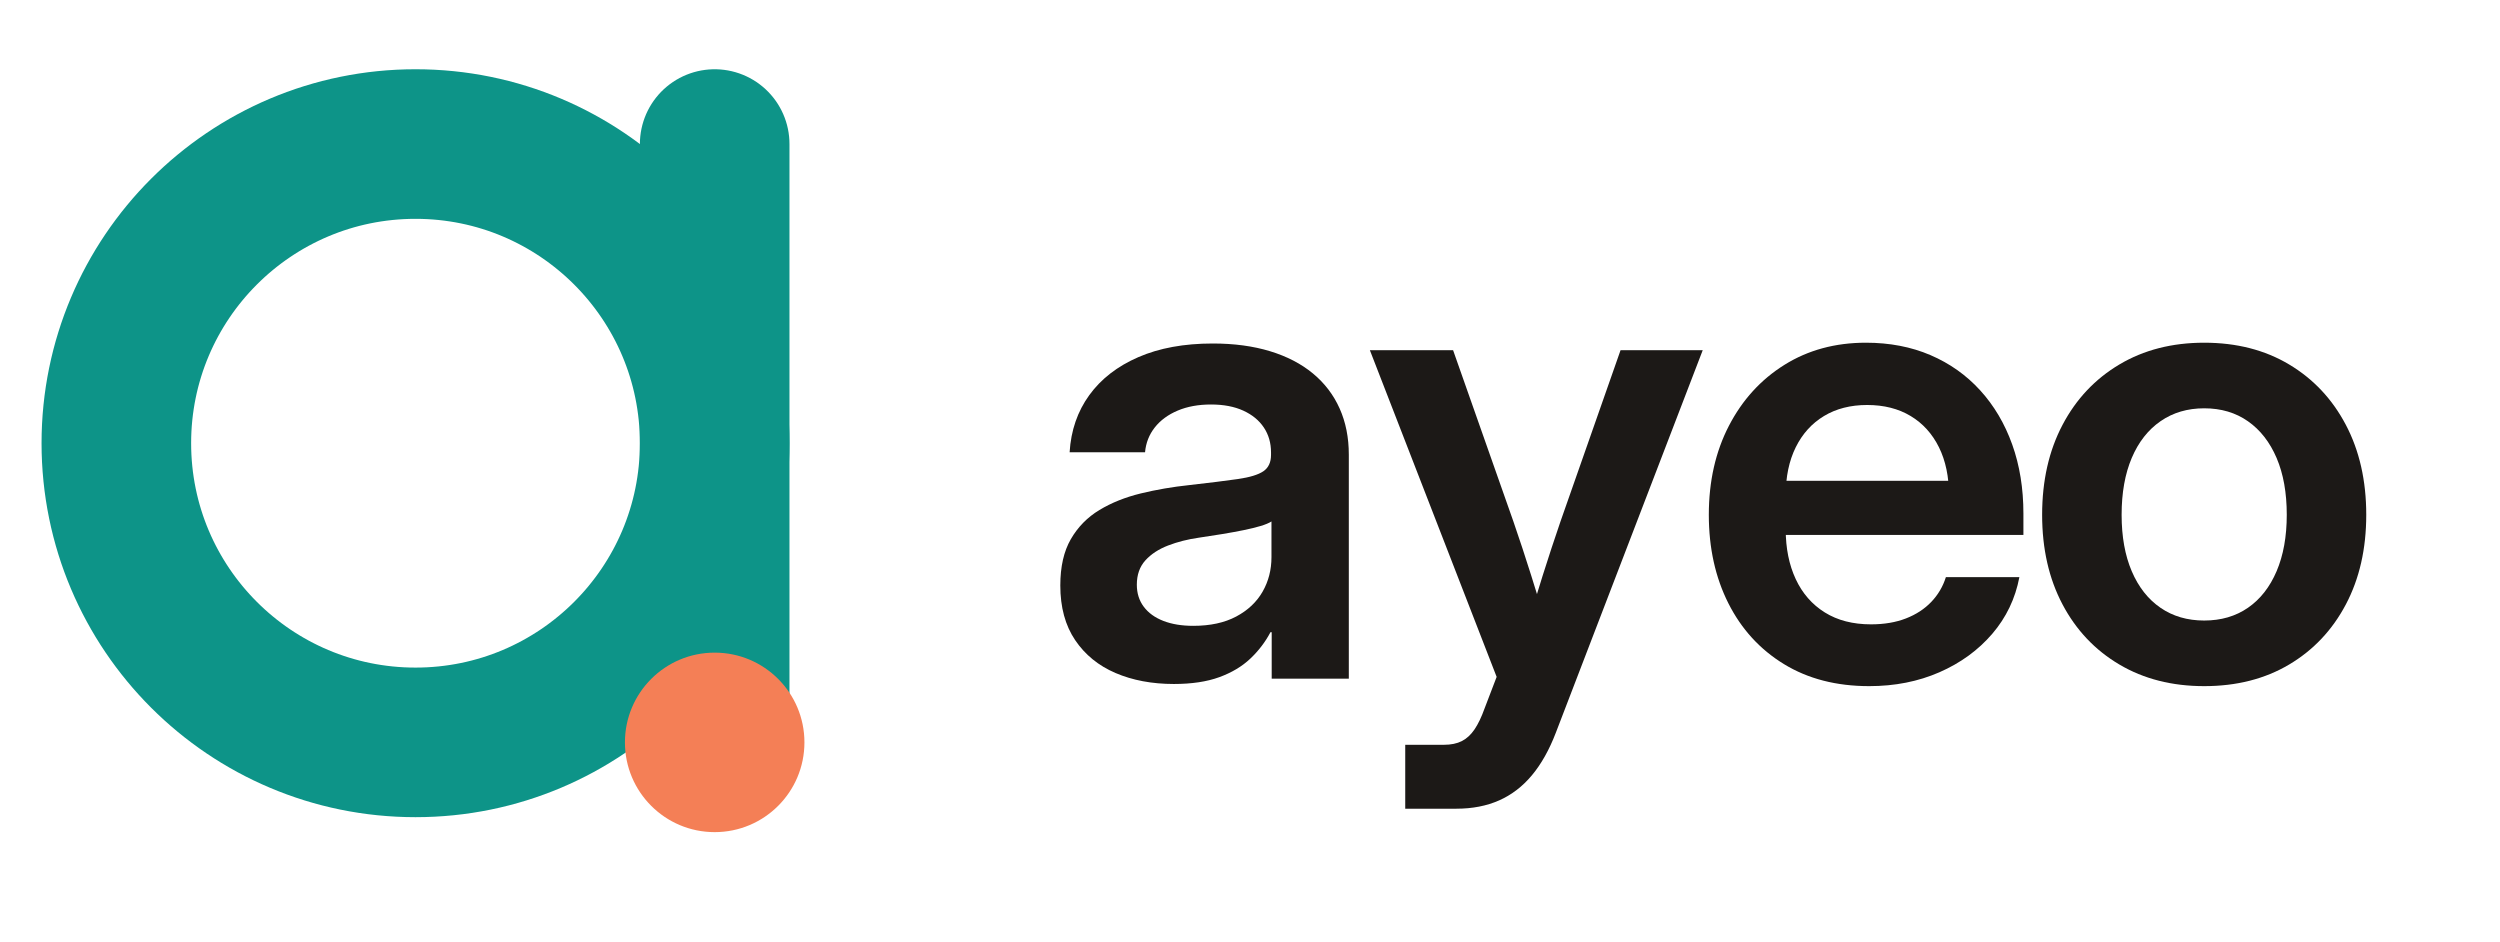
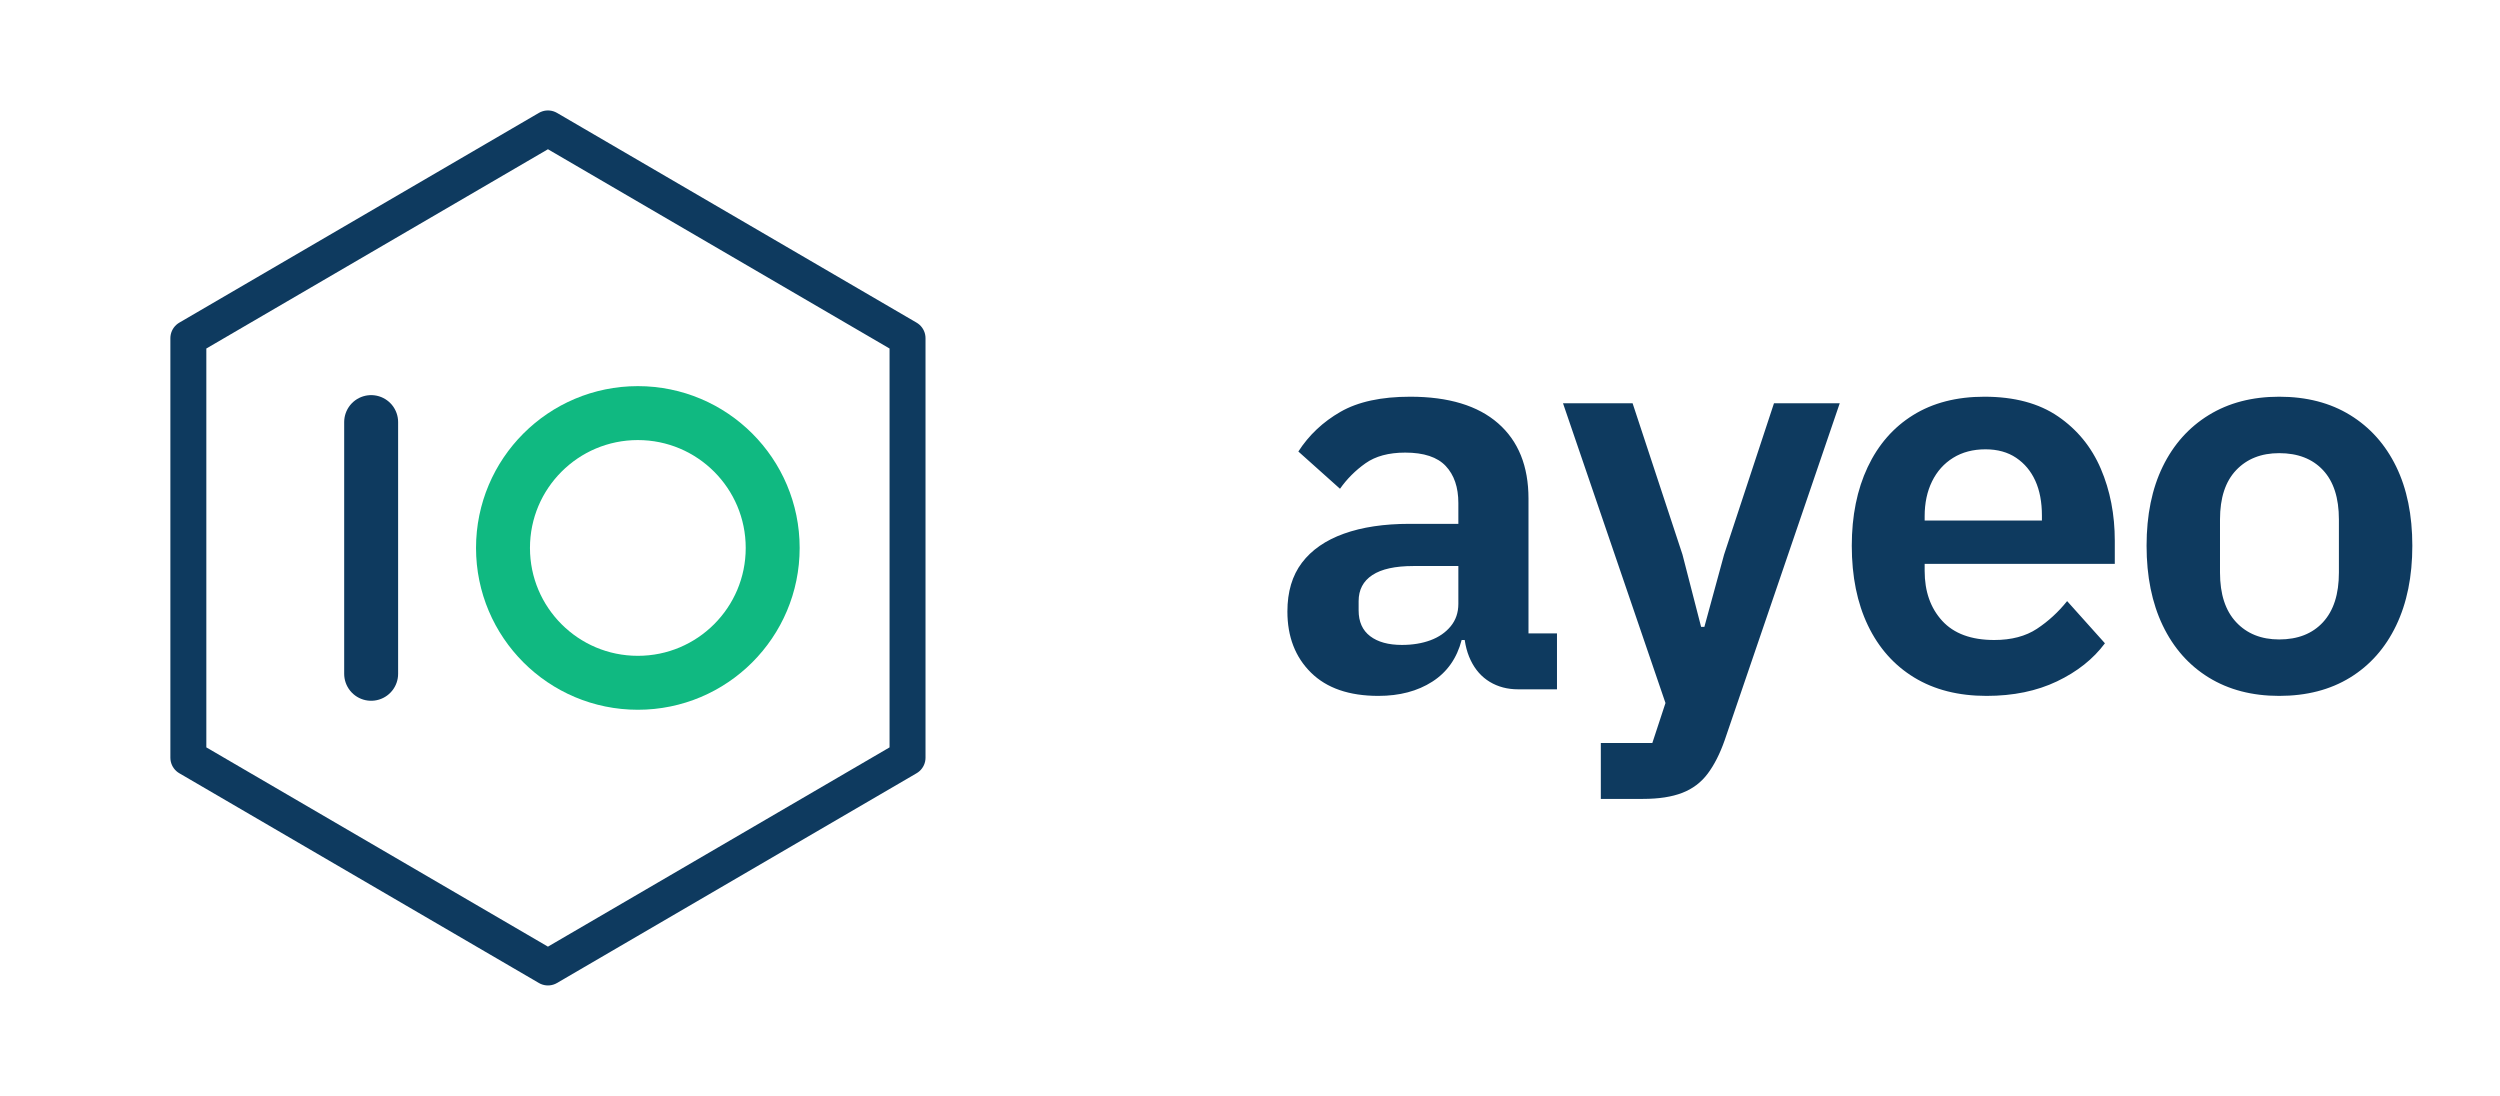
- <svg xmlns="http://www.w3.org/2000/svg" width="361" height="136" viewBox="0 0 361 136">
-   <g transform="translate(60.00 64.00) scale(0.3375)">
-     <circle cx="0" cy="0" r="128" fill="none" stroke="#0D9488" stroke-width="64" />
-     <line x1="128" y1="-128" x2="128" y2="128" stroke="#0D9488" stroke-width="64" stroke-linecap="round" />
-     <circle cx="128" cy="128" r="38.4" fill="#F47F56" />
+ <svg xmlns="http://www.w3.org/2000/svg" viewBox="0 0 292 128" width="292" height="128" role="img" aria-label="ayeo">
+   <g transform="translate(8 8) scale(3.5)" fill="none">
+     <path d="M16 2 L28 9 L28 23 L16 30 L4 23 L4 9 Z" stroke="#0E3A5F" stroke-width="1.2" stroke-linecap="round" stroke-linejoin="round" />
+     <path d="M10.1 11.8 L10.1 20.2" stroke="#0E3A5F" stroke-width="1.8" stroke-linecap="round" stroke-linejoin="round" />
+     <path d="M19 16 m-4.5 0 a4.5 4.5 0 1 0 9 0 a4.5 4.5 0 1 0 -9 0" stroke="#10B981" stroke-width="1.8" stroke-linecap="round" stroke-linejoin="round" />
  </g>
-   <path d="M434.321 -17.08Q328.961 -17.08 246.681 18.2Q164.401 53.48 116.8 124.08Q69.2 194.68 69.2 299.68Q69.2 389.96 103.081 448.58Q136.961 507.2 195.021 542.22Q253.081 577.24 328.041 595.5Q403.001 613.76 484.161 622.32Q582.281 633.44 639.741 641.7Q697.201 649.96 721.881 666.68Q746.561 683.4 746.561 719.44V727.28Q746.561 772.681 723.561 807.281Q700.56 841.881 657.42 861.622Q614.28 881.362 553.599 881.362Q492.839 881.362 446.418 861.722Q399.998 842.081 372.798 807.461Q345.597 772.841 341.597 727.76H99.12Q105.56 833.04 162.36 911.42Q219.16 989.8 320.1 1033.62Q421.039 1077.44 559.359 1077.44Q662.158 1077.44 743.498 1052.62Q824.838 1027.8 881.298 981.08Q937.758 934.36 967.198 868.38Q996.637 802.4 996.637 720.08V0H748.721V149.28H744.721Q719.961 102.28 680.081 64.5Q640.201 26.72 580.221 4.82Q520.241 -17.08 434.321 -17.08ZM496.479 169.839Q578.52 169.839 634.7 199.779Q690.881 229.719 719.441 279.64Q748.001 329.56 748.001 390.64V505.361Q736.201 497.801 713.301 490.881Q690.401 483.961 658.92 477.541Q627.44 471.121 590.68 465.021Q553.919 458.921 515.039 453.281Q461.239 445.641 415.738 428.121Q370.238 410.601 342.718 380.32Q315.198 350.04 315.198 301.92Q315.198 260.839 337.558 231.099Q359.918 201.359 400.638 185.599Q441.359 169.839 496.479 169.839Z" fill="#1C1917" transform="translate(150.00 98.00) scale(0.04492 -0.04492)" />
-   <path d="M131.48 -418V-212.562H255.639Q290.079 -212.562 313.419 -200.682Q336.759 -188.802 354.16 -163.142Q371.56 -137.482 386.4 -96.002L425.321 5.76L17.76 1056H285.277L479.078 505.598Q509.158 418.438 536.698 330.739Q564.238 243.039 590.318 155.52H520.119Q545.479 243.039 573.159 330.919Q600.839 418.798 630.639 505.598L823.681 1056H1087.837L615.597 -173.681Q583.997 -256.2 538.837 -310.38Q493.677 -364.56 433.357 -391.28Q373.037 -418 295.958 -418Q255.558 -418 213.719 -418.0Q171.88 -418 131.48 -418Z" fill="#1C1917" transform="translate(197.01 98.00) scale(0.04492 -0.04492)" />
-   <path d="M578.199 -24Q419.959 -24 304.16 46.82Q188.36 117.64 125.5 242.32Q62.64 367 62.64 526.72Q62.64 688.08 127.24 812.9Q191.84 937.72 305.78 1008.86Q419.72 1080 567.639 1080Q681.959 1080 774.959 1040.18Q867.959 1000.36 934.919 926.9Q1001.878 853.44 1037.898 752.84Q1073.918 652.24 1073.918 530.68V462.081H162.72V636.16H947.599L834.641 589.479Q834.641 678.76 802.441 743.861Q770.241 808.961 711.4 844.362Q652.56 879.762 571.599 879.762Q491.639 879.762 432.938 844.362Q374.238 808.961 342.037 743.861Q309.837 678.76 309.837 589.479V479.681Q309.837 389.04 341.937 320.16Q374.038 251.279 435.418 212.959Q496.798 174.638 583.959 174.638Q647.44 174.638 696.34 193.638Q745.24 212.639 777.88 246.899Q810.521 281.159 824.721 326.44H1060.958Q1041.318 222.92 973.638 144.08Q905.958 65.24 803.899 20.62Q701.839 -24 578.199 -24Z" fill="#1C1917" transform="translate(243.94 98.00) scale(0.04492 -0.04492)" />
-   <path d="M583.599 -24Q428.599 -24 311.08 45.42Q193.56 114.84 128.1 238.84Q62.64 362.84 62.64 526.72Q62.64 691.24 128.1 815.7Q193.56 940.16 311.08 1010.08Q428.599 1080 583.599 1080Q739.599 1080 856.618 1010.08Q973.638 940.16 1039.098 815.7Q1104.558 691.24 1104.558 526.72Q1104.558 362.84 1039.098 238.84Q973.638 114.84 856.618 45.42Q739.599 -24 583.599 -24ZM583.599 186.878Q664.88 186.878 724.36 227.958Q783.841 269.038 816.441 345.579Q849.041 422.119 849.041 526.72Q849.041 632.961 816.441 709.321Q783.841 785.682 724.36 827.402Q664.88 869.122 583.599 869.122Q503.318 869.122 443.338 827.722Q383.357 786.322 350.757 709.641Q318.157 632.961 318.157 526.72Q318.157 421.479 350.757 345.259Q383.357 269.038 443.018 227.958Q502.678 186.878 583.599 186.878Z" fill="#1C1917" transform="translate(292.07 98.00) scale(0.04492 -0.04492)" />
+   <path d="M181.856 80.512H177.312Q175.456 80.512 174.016 79.648Q172.576 78.784 171.776 77.12Q170.976 75.456 170.976 73.216V72.512L173.024 74.752H170.72Q169.888 77.952 167.296 79.616Q164.704 81.28 160.992 81.28Q155.872 81.28 153.12 78.56Q150.368 75.84 150.368 71.424Q150.368 67.968 152.064 65.728Q153.76 63.488 156.96 62.336Q160.16 61.184 164.64 61.184H170.336V58.752Q170.336 56.0 168.864 54.432Q167.392 52.864 164.128 52.864Q161.248 52.864 159.488 54.112Q157.728 55.36 156.512 57.088L151.648 52.736Q153.504 49.856 156.576 48.096Q159.648 46.336 164.704 46.336Q171.424 46.336 174.976 49.44Q178.528 52.544 178.528 58.24V73.984H181.856ZM170.336 66.112H165.088Q161.888 66.112 160.288 67.168Q158.688 68.224 158.688 70.208V71.296Q158.688 73.28 160.032 74.304Q161.376 75.328 163.744 75.328Q165.6 75.328 167.072 74.784Q168.544 74.24 169.44 73.152Q170.336 72.064 170.336 70.528ZM201.376 64.768 207.2 47.104H214.88L201.44 86.464Q200.608 88.832 199.456 90.368Q198.304 91.904 196.48 92.608Q194.656 93.312 191.904 93.312H186.976V86.784H192.992L194.528 82.112L182.56 47.104H190.688L196.512 64.768L198.688 73.216H199.072ZM232.032 81.28Q227.104 81.28 223.584 79.136Q220.064 76.992 218.176 73.056Q216.288 69.12 216.288 63.744Q216.288 58.496 218.144 54.56Q220.0 50.624 223.456 48.48Q226.912 46.336 231.776 46.336Q237.024 46.336 240.384 48.64Q243.744 50.944 245.376 54.752Q247.008 58.56 247.008 63.168V65.856H224.8V66.688Q224.8 70.272 226.848 72.512Q228.896 74.752 232.928 74.752Q235.936 74.752 237.92 73.44Q239.904 72.128 241.44 70.208L245.856 75.136Q243.808 77.888 240.256 79.584Q236.704 81.28 232.032 81.28ZM231.904 52.48Q229.728 52.48 228.128 53.472Q226.528 54.464 225.664 56.224Q224.8 57.984 224.8 60.288V60.8H238.496V60.224Q238.496 57.856 237.728 56.16Q236.96 54.464 235.488 53.472Q234.016 52.48 231.904 52.48ZM266.208 81.28Q261.472 81.28 257.984 79.136Q254.496 76.992 252.608 73.056Q250.72 69.12 250.72 63.744Q250.72 58.368 252.608 54.496Q254.496 50.624 257.984 48.48Q261.472 46.336 266.208 46.336Q271.008 46.336 274.496 48.48Q277.984 50.624 279.872 54.496Q281.76 58.368 281.76 63.744Q281.76 69.12 279.872 73.056Q277.984 76.992 274.496 79.136Q271.008 81.28 266.208 81.28ZM266.208 74.688Q269.472 74.688 271.328 72.672Q273.184 70.656 273.184 66.88V60.672Q273.184 56.896 271.328 54.912Q269.472 52.928 266.208 52.928Q263.072 52.928 261.184 54.912Q259.296 56.896 259.296 60.672V66.88Q259.296 70.656 261.184 72.672Q263.072 74.688 266.208 74.688Z" fill="#0E3A5F" />
</svg>
